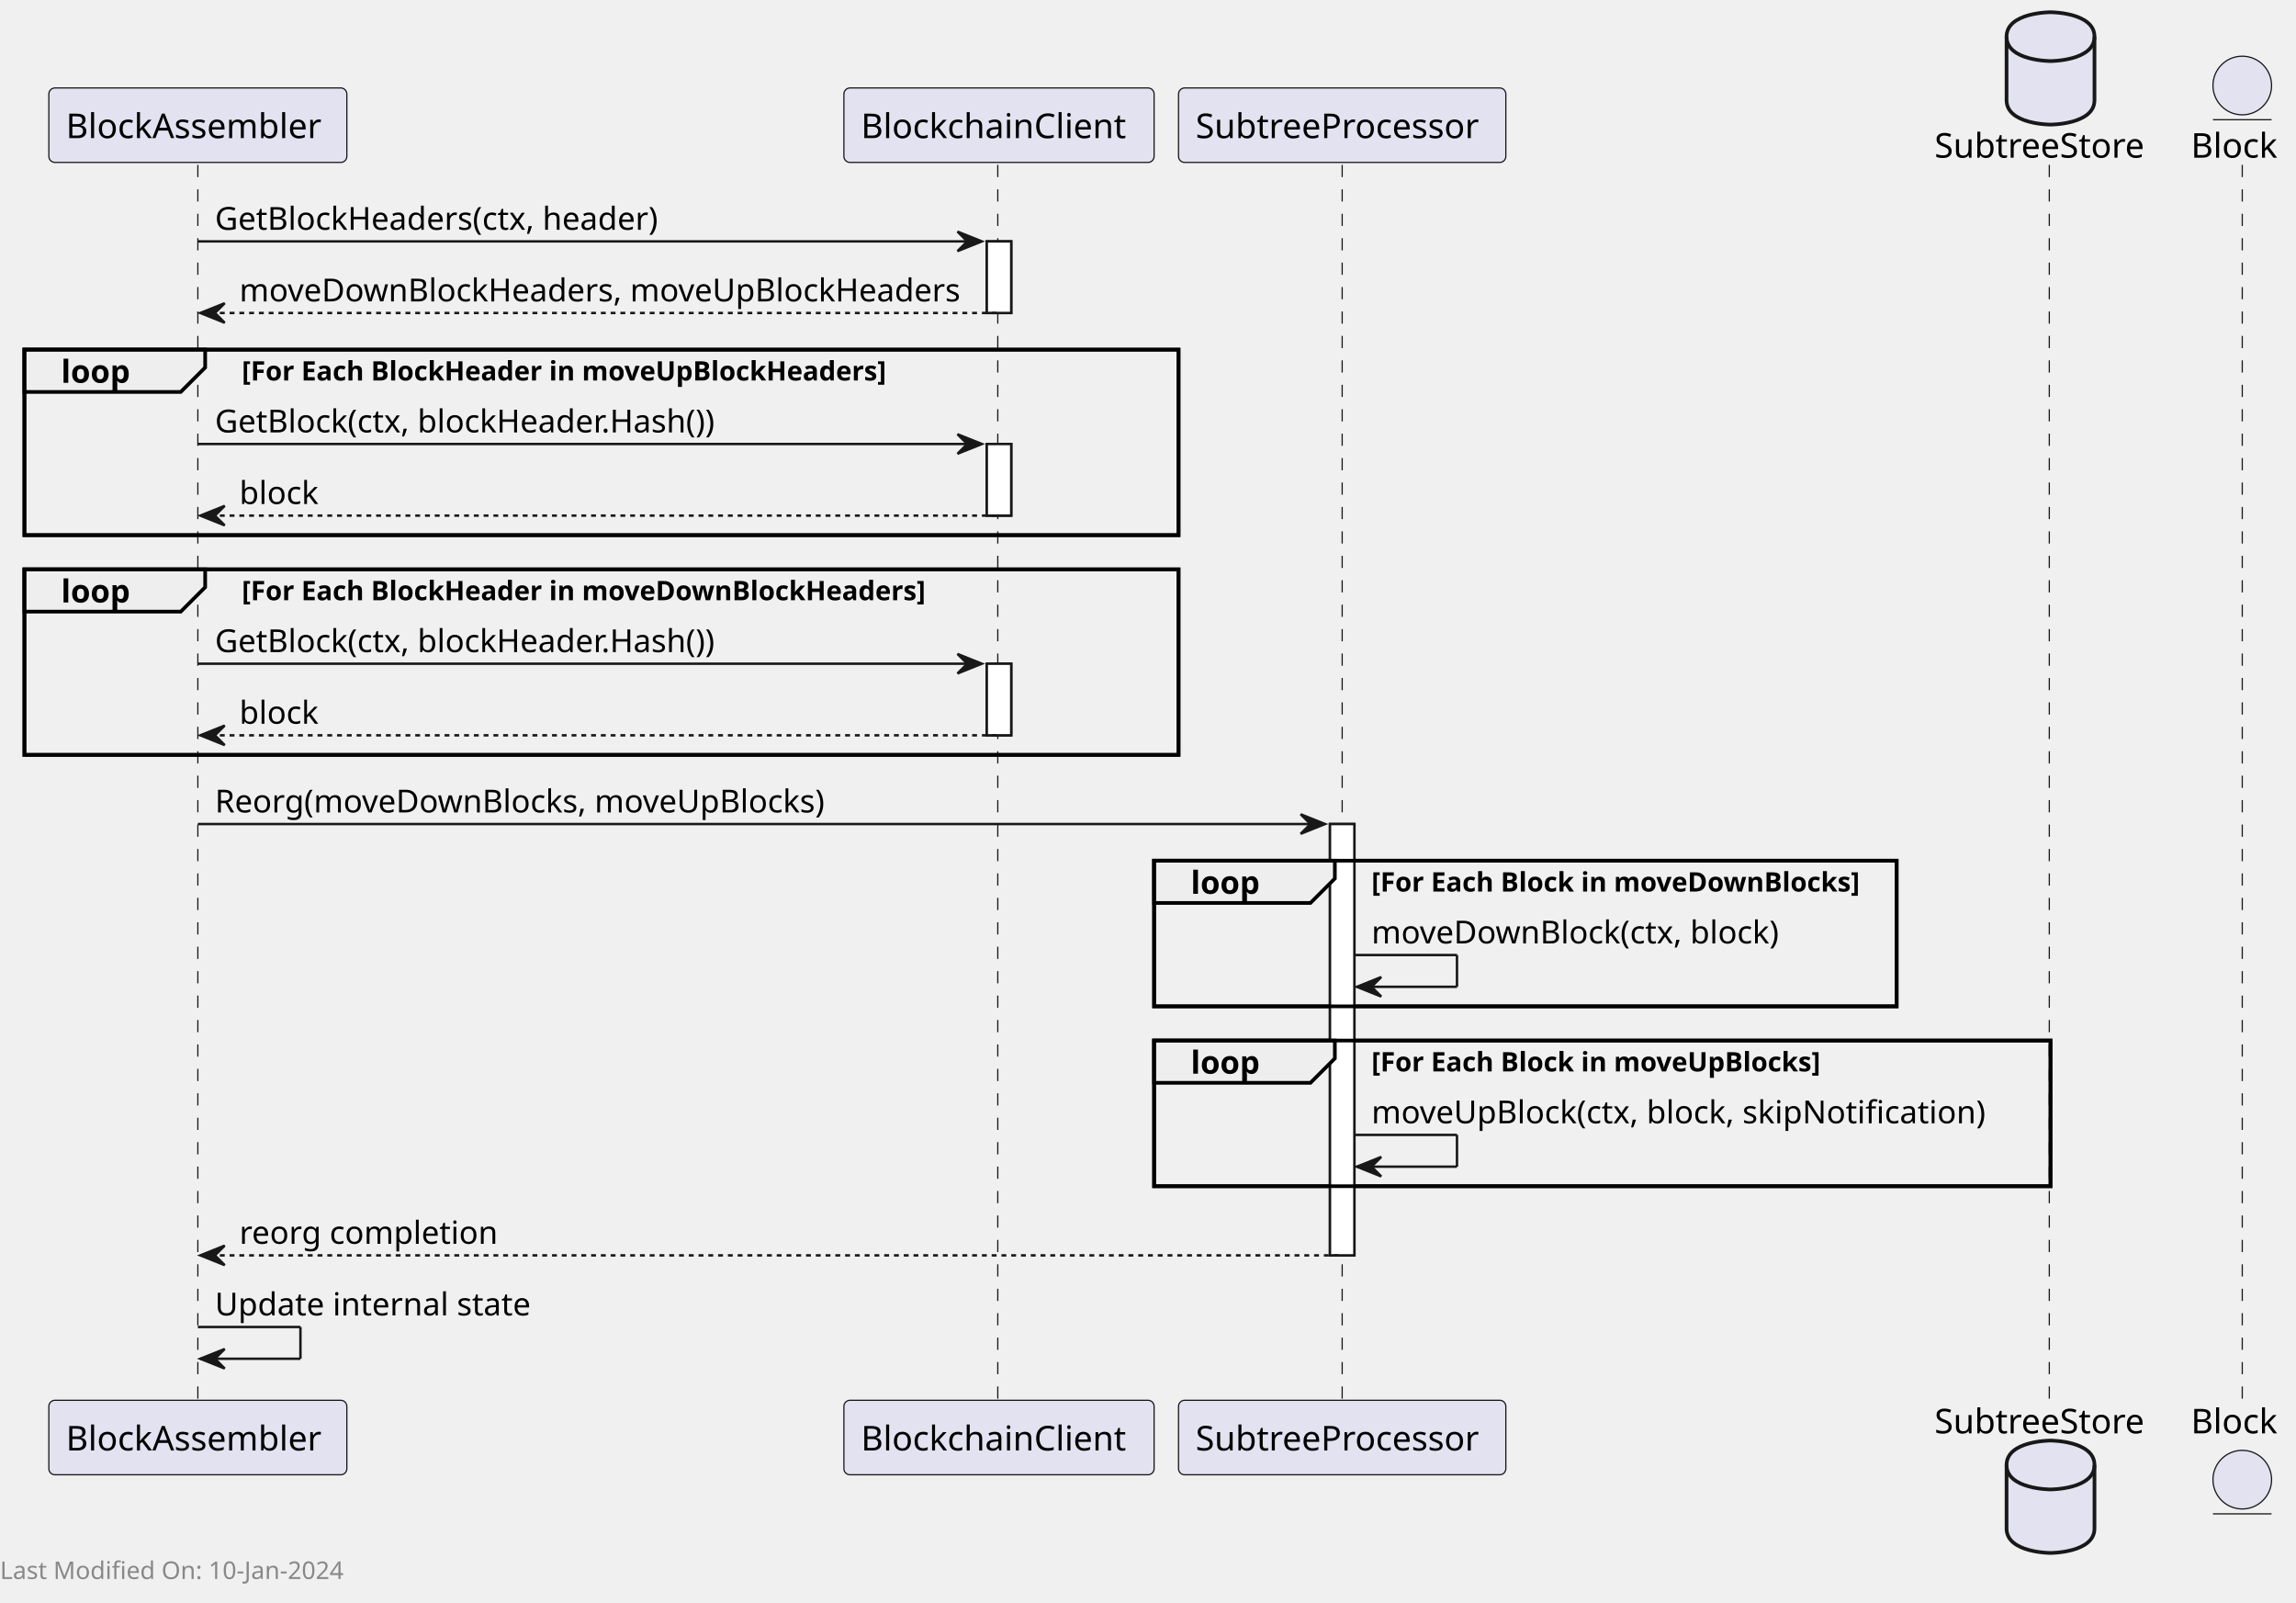
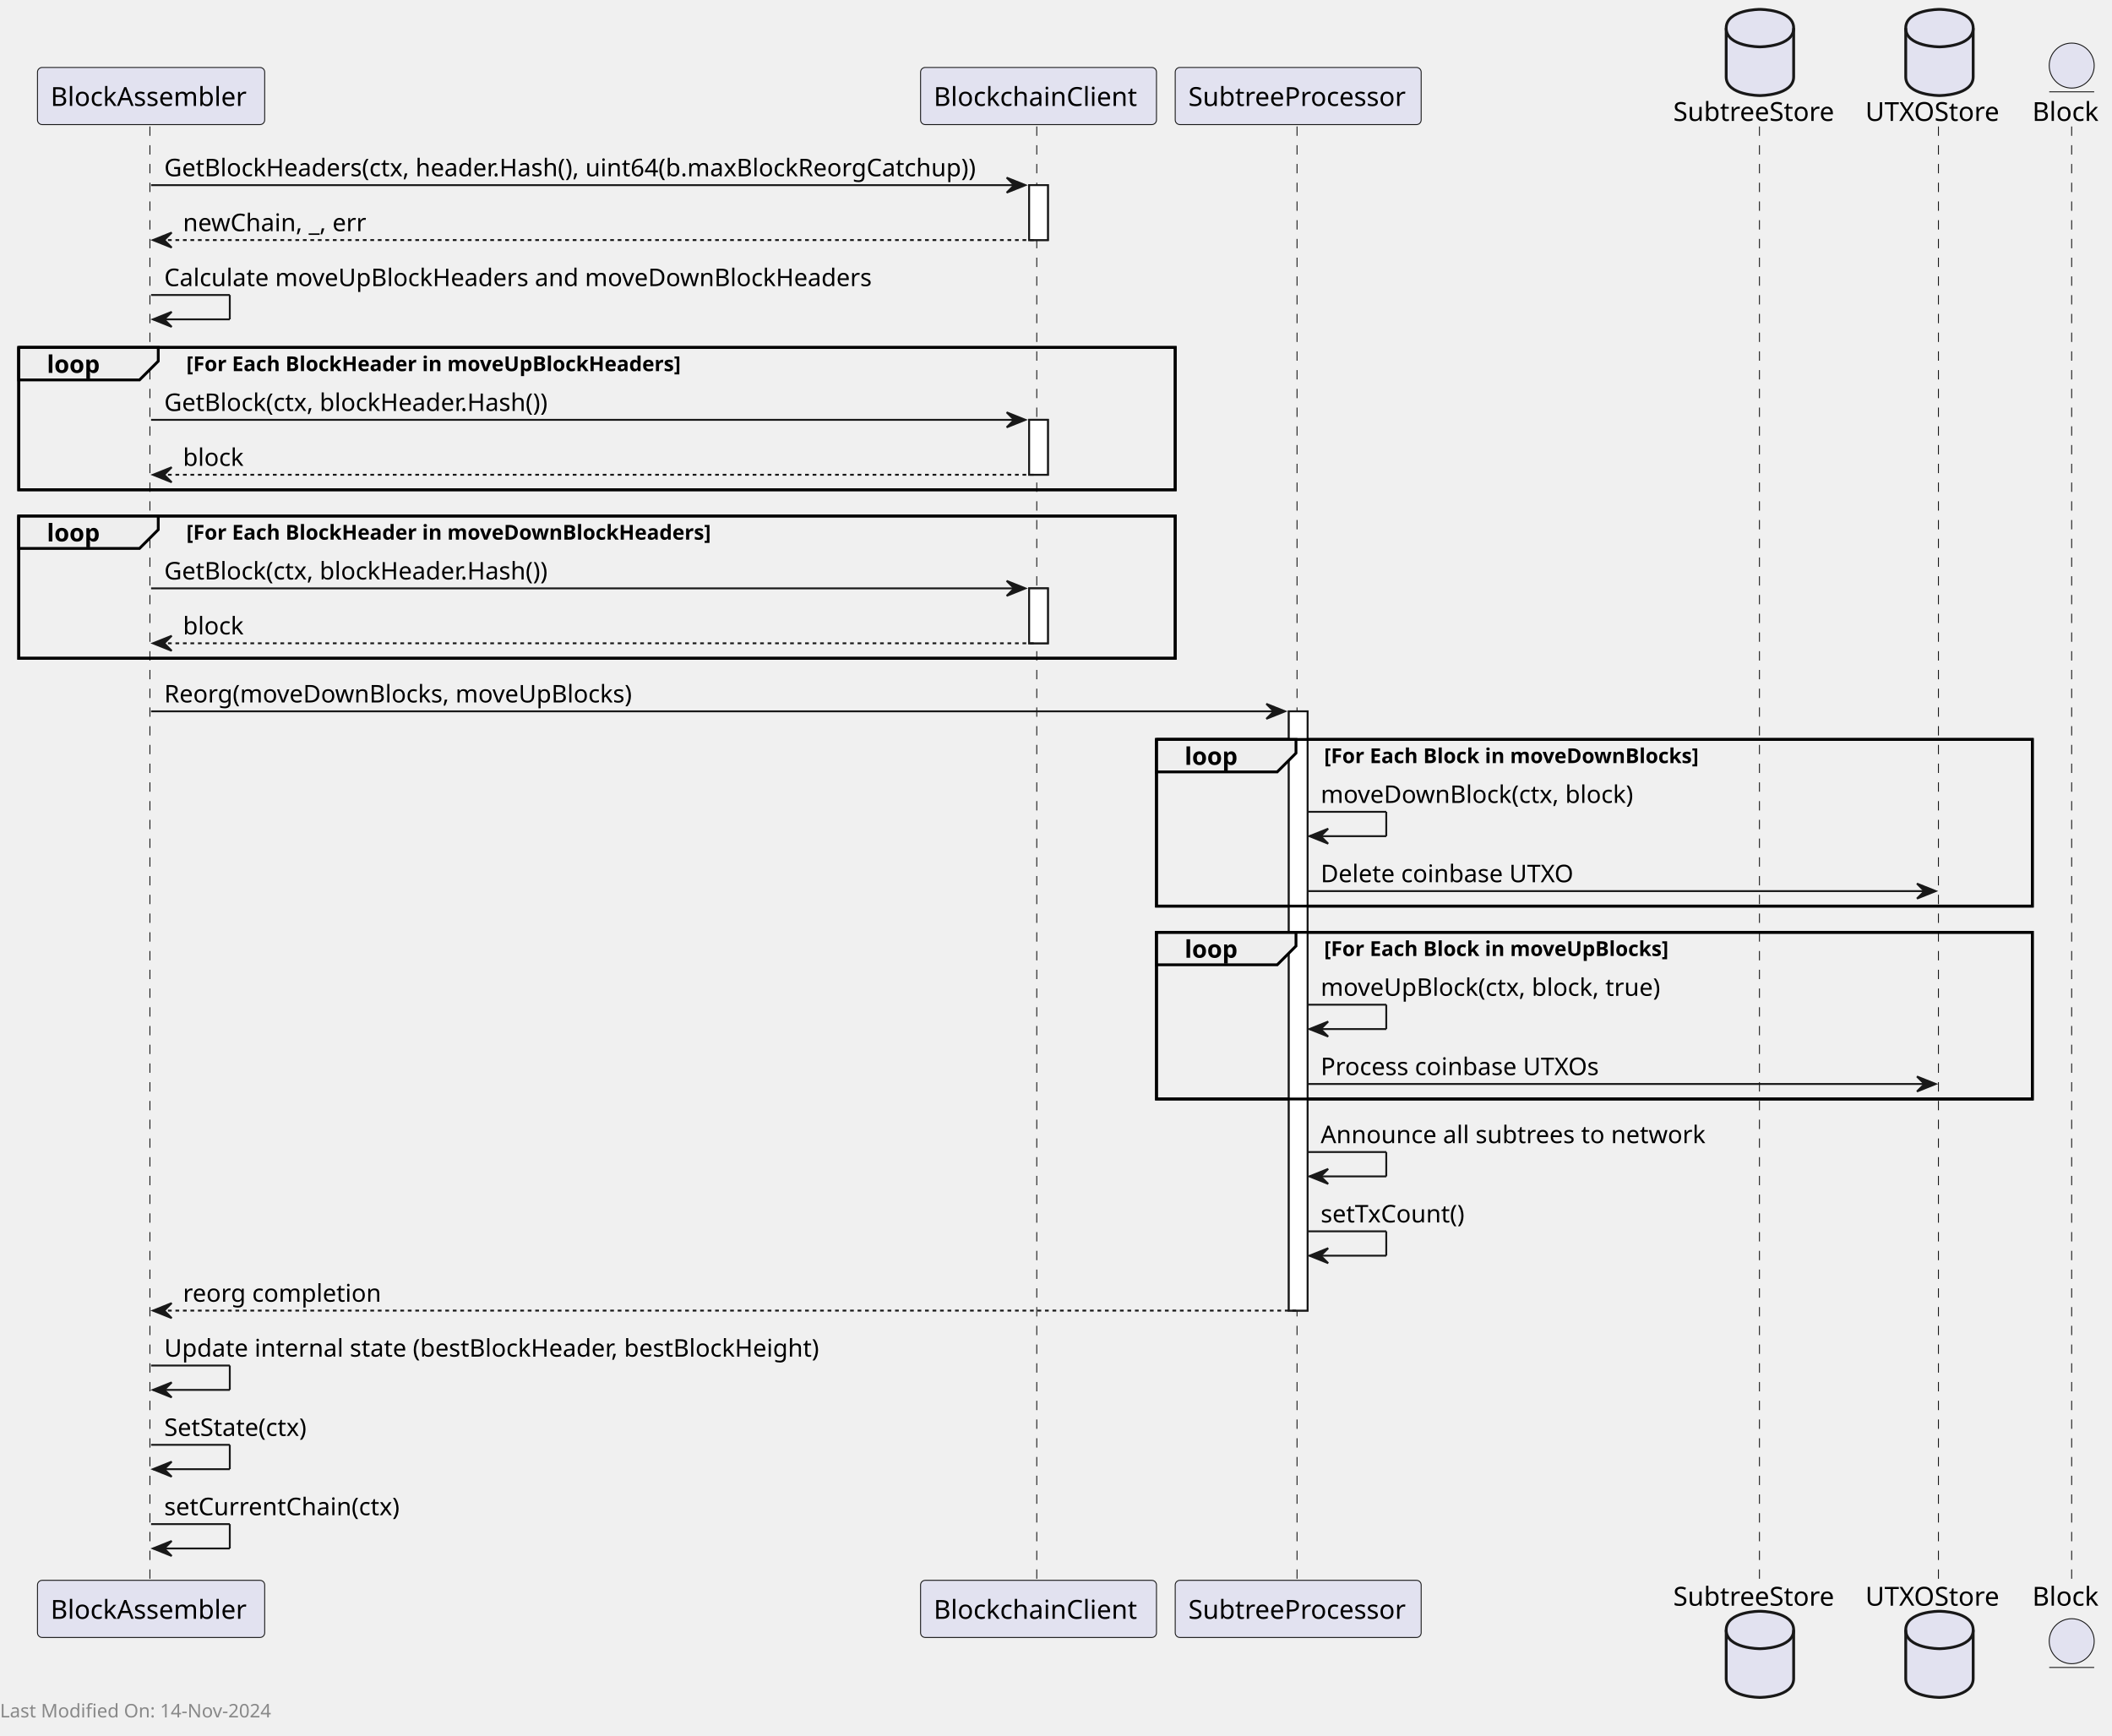
- <svg xmlns="http://www.w3.org/2000/svg" contentStyleType="text/css" height="656" preserveAspectRatio="none" viewBox="0 0 940 656" width="940" zoomAndPan="magnify">
-   <g fill="#fff">
-     <path d="m404 98.799h10v29.311h-10z" stroke="#181818" />
-     <path d="m404 181.731h10v29.311h-10z" stroke="#181818" />
-     <path d="m404 271.662h10v29.311h-10z" stroke="#181818" />
-     <path d="m544.5 337.283h10v176.553h-10z" stroke="#181818" />
+ <svg xmlns="http://www.w3.org/2000/svg" contentStyleType="text/css" height="926px" preserveAspectRatio="none" style="width:1127px;height:926px;background:#FFFFFF;" version="1.1" viewBox="0 0 1127 926" width="1127px" zoomAndPan="magnify">
+   <defs />
+   <g>
+     <rect fill="#FFFFFF" height="29.311" style="stroke:#181818;stroke-width:1.0;" width="10" x="549.175" y="98.799" />
+     <rect fill="#FFFFFF" height="29.311" style="stroke:#181818;stroke-width:1.0;" width="10" x="549.175" y="224.041" />
+     <rect fill="#FFFFFF" height="29.311" style="stroke:#181818;stroke-width:1.0;" width="10" x="549.175" y="313.973" />
+     <rect fill="#FFFFFF" height="319.795" style="stroke:#181818;stroke-width:1.0;" width="10" x="687.738" y="379.594" />
+     <rect fill="none" height="75.932" style="stroke:#000000;stroke-width:1.5;" width="617.117" x="10" y="185.42" />
+     <rect fill="none" height="75.932" style="stroke:#000000;stroke-width:1.5;" width="617.117" x="10" y="275.352" />
+     <rect fill="none" height="88.932" style="stroke:#000000;stroke-width:1.5;" width="467.359" x="617.117" y="394.594" />
+     <rect fill="none" height="88.932" style="stroke:#000000;stroke-width:1.5;" width="467.359" x="617.117" y="497.525" />
+     <line style="stroke:#181818;stroke-width:0.5;stroke-dasharray:5.0,5.0;" x1="80" x2="80" y1="67.488" y2="844.32" />
+     <line style="stroke:#181818;stroke-width:0.5;stroke-dasharray:5.0,5.0;" x1="553.233" x2="553.233" y1="67.488" y2="844.32" />
+     <line style="stroke:#181818;stroke-width:0.5;stroke-dasharray:5.0,5.0;" x1="692.117" x2="692.117" y1="67.488" y2="844.32" />
+     <line style="stroke:#181818;stroke-width:0.5;stroke-dasharray:5.0,5.0;" x1="938.87" x2="938.87" y1="67.488" y2="844.32" />
+     <line style="stroke:#181818;stroke-width:0.5;stroke-dasharray:5.0,5.0;" x1="1034.379" x2="1034.379" y1="67.488" y2="844.32" />
+     <line style="stroke:#181818;stroke-width:0.5;stroke-dasharray:5.0,5.0;" x1="1105.476" x2="1105.476" y1="67.488" y2="844.32" />
+     <rect fill="#E2E2F0" height="30.488" rx="2.5" ry="2.5" style="stroke:#181818;stroke-width:0.5;" width="121.242" x="20" y="36" />
+     <text fill="#000000" font-family="sans-serif" font-size="14" lengthAdjust="spacing" textLength="107.242" x="27" y="56.535">BlockAssembler</text>
+     <rect fill="#E2E2F0" height="30.488" rx="2.5" ry="2.5" style="stroke:#181818;stroke-width:0.5;" width="121.242" x="20" y="843.32" />
+     <text fill="#000000" font-family="sans-serif" font-size="14" lengthAdjust="spacing" textLength="107.242" x="27" y="863.856">BlockAssembler</text>
+     <rect fill="#E2E2F0" height="30.488" rx="2.5" ry="2.5" style="stroke:#181818;stroke-width:0.5;" width="125.884" x="491.233" y="36" />
+     <text fill="#000000" font-family="sans-serif" font-size="14" lengthAdjust="spacing" textLength="111.884" x="498.233" y="56.535">BlockchainClient</text>
+     <rect fill="#E2E2F0" height="30.488" rx="2.5" ry="2.5" style="stroke:#181818;stroke-width:0.5;" width="125.884" x="491.233" y="843.32" />
+     <text fill="#000000" font-family="sans-serif" font-size="14" lengthAdjust="spacing" textLength="111.884" x="498.233" y="863.856">BlockchainClient</text>
+     <rect fill="#E2E2F0" height="30.488" rx="2.5" ry="2.5" style="stroke:#181818;stroke-width:0.5;" width="131.243" x="627.117" y="36" />
+     <text fill="#000000" font-family="sans-serif" font-size="14" lengthAdjust="spacing" textLength="117.243" x="634.117" y="56.535">SubtreeProcessor</text>
+     <rect fill="#E2E2F0" height="30.488" rx="2.5" ry="2.5" style="stroke:#181818;stroke-width:0.5;" width="131.243" x="627.117" y="843.32" />
+     <text fill="#000000" font-family="sans-serif" font-size="14" lengthAdjust="spacing" textLength="117.243" x="634.117" y="863.856">SubtreeProcessor</text>
+     <text fill="#000000" font-family="sans-serif" font-size="14" lengthAdjust="spacing" textLength="86.509" x="892.87" y="64.535">SubtreeStore</text>
+     <path d="M921.125,15 C921.125,5 939.125,5 939.125,5 C939.125,5 957.125,5 957.125,15 L957.125,41 C957.125,51 939.125,51 939.125,51 C939.125,51 921.125,51 921.125,41 L921.125,15 " fill="#E2E2F0" style="stroke:#181818;stroke-width:1.5;" />
+     <path d="M921.125,15 C921.125,25 939.125,25 939.125,25 C939.125,25 957.125,25 957.125,15 " fill="none" style="stroke:#181818;stroke-width:1.5;" />
+     <text fill="#000000" font-family="sans-serif" font-size="14" lengthAdjust="spacing" textLength="86.509" x="892.87" y="856.856">SubtreeStore</text>
+     <path d="M921.125,869.809 C921.125,859.809 939.125,859.809 939.125,859.809 C939.125,859.809 957.125,859.809 957.125,869.809 L957.125,895.809 C957.125,905.809 939.125,905.809 939.125,905.809 C939.125,905.809 921.125,905.809 921.125,895.809 L921.125,869.809 " fill="#E2E2F0" style="stroke:#181818;stroke-width:1.5;" />
+     <path d="M921.125,869.809 C921.125,879.809 939.125,879.809 939.125,879.809 C939.125,879.809 957.125,879.809 957.125,869.809 " fill="none" style="stroke:#181818;stroke-width:1.5;" />
+     <text fill="#000000" font-family="sans-serif" font-size="14" lengthAdjust="spacing" textLength="73.097" x="995.379" y="64.535">UTXOStore</text>
+     <path d="M1016.927,15 C1016.927,5 1034.927,5 1034.927,5 C1034.927,5 1052.927,5 1052.927,15 L1052.927,41 C1052.927,51 1034.927,51 1034.927,51 C1034.927,51 1016.927,51 1016.927,41 L1016.927,15 " fill="#E2E2F0" style="stroke:#181818;stroke-width:1.5;" />
+     <path d="M1016.927,15 C1016.927,25 1034.927,25 1034.927,25 C1034.927,25 1052.927,25 1052.927,15 " fill="none" style="stroke:#181818;stroke-width:1.5;" />
+     <text fill="#000000" font-family="sans-serif" font-size="14" lengthAdjust="spacing" textLength="73.097" x="995.379" y="856.856">UTXOStore</text>
+     <path d="M1016.927,869.809 C1016.927,859.809 1034.927,859.809 1034.927,859.809 C1034.927,859.809 1052.927,859.809 1052.927,869.809 L1052.927,895.809 C1052.927,905.809 1034.927,905.809 1034.927,905.809 C1034.927,905.809 1016.927,905.809 1016.927,895.809 L1016.927,869.809 " fill="#E2E2F0" style="stroke:#181818;stroke-width:1.5;" />
+     <path d="M1016.927,869.809 C1016.927,879.809 1034.927,879.809 1034.927,879.809 C1034.927,879.809 1052.927,879.809 1052.927,869.809 " fill="none" style="stroke:#181818;stroke-width:1.5;" />
+     <text fill="#000000" font-family="sans-serif" font-size="14" lengthAdjust="spacing" textLength="36.053" x="1084.476" y="64.535">Block</text>
+     <ellipse cx="1105.502" cy="35" fill="#E2E2F0" rx="12" ry="12" style="stroke:#181818;stroke-width:0.5;" />
+     <line style="stroke:#181818;stroke-width:0.5;" x1="1093.502" x2="1117.502" y1="49" y2="49" />
+     <text fill="#000000" font-family="sans-serif" font-size="14" lengthAdjust="spacing" textLength="36.053" x="1084.476" y="856.856">Block</text>
+     <ellipse cx="1105.502" cy="875.809" fill="#E2E2F0" rx="12" ry="12" style="stroke:#181818;stroke-width:0.5;" />
+     <line style="stroke:#181818;stroke-width:0.5;" x1="1093.502" x2="1117.502" y1="889.809" y2="889.809" />
+     <rect fill="#FFFFFF" height="29.311" style="stroke:#181818;stroke-width:1.0;" width="10" x="549.175" y="98.799" />
+     <rect fill="#FFFFFF" height="29.311" style="stroke:#181818;stroke-width:1.0;" width="10" x="549.175" y="224.041" />
+     <rect fill="#FFFFFF" height="29.311" style="stroke:#181818;stroke-width:1.0;" width="10" x="549.175" y="313.973" />
+     <rect fill="#FFFFFF" height="319.795" style="stroke:#181818;stroke-width:1.0;" width="10" x="687.738" y="379.594" />
+     <polygon fill="#181818" points="537.175,94.799,547.175,98.799,537.175,102.799,541.175,98.799" style="stroke:#181818;stroke-width:1.0;" />
+     <line style="stroke:#181818;stroke-width:1.0;" x1="80.621" x2="543.175" y1="98.799" y2="98.799" />
+     <text fill="#000000" font-family="sans-serif" font-size="13" lengthAdjust="spacing" textLength="449.554" x="87.621" y="94.057">GetBlockHeaders(ctx, header.Hash(), uint64(b.maxBlockReorgCatchup))</text>
+     <polygon fill="#181818" points="91.621,124.109,81.621,128.109,91.621,132.109,87.621,128.109" style="stroke:#181818;stroke-width:1.0;" />
+     <line style="stroke:#181818;stroke-width:1.0;stroke-dasharray:2.0,2.0;" x1="85.621" x2="553.175" y1="128.109" y2="128.109" />
+     <text fill="#000000" font-family="sans-serif" font-size="13" lengthAdjust="spacing" textLength="102.229" x="97.621" y="123.367">newChain, _, err</text>
+     <line style="stroke:#181818;stroke-width:1.0;" x1="80.621" x2="122.621" y1="157.42" y2="157.42" />
+     <line style="stroke:#181818;stroke-width:1.0;" x1="122.621" x2="122.621" y1="157.42" y2="170.42" />
+     <line style="stroke:#181818;stroke-width:1.0;" x1="81.621" x2="122.621" y1="170.42" y2="170.42" />
+     <polygon fill="#181818" points="91.621,166.42,81.621,170.42,91.621,174.42,87.621,170.42" style="stroke:#181818;stroke-width:1.0;" />
+     <text fill="#000000" font-family="sans-serif" font-size="13" lengthAdjust="spacing" textLength="384.3" x="87.621" y="152.678">Calculate moveUpBlockHeaders and moveDownBlockHeaders</text>
+     <path d="M10,185.42 L84.447,185.42 L84.447,192.731 L74.447,202.731 L10,202.731 L10,185.42 " fill="#EEEEEE" style="stroke:#000000;stroke-width:1.5;" />
+     <rect fill="none" height="75.932" style="stroke:#000000;stroke-width:1.5;" width="617.117" x="10" y="185.42" />
+     <text fill="#000000" font-family="sans-serif" font-size="13" font-weight="bold" lengthAdjust="spacing" textLength="29.447" x="25" y="198.988">loop</text>
+     <text fill="#000000" font-family="sans-serif" font-size="11" font-weight="bold" lengthAdjust="spacing" textLength="271.375" x="99.447" y="198.055">[For Each BlockHeader in moveUpBlockHeaders]</text>
+     <polygon fill="#181818" points="537.175,220.041,547.175,224.041,537.175,228.041,541.175,224.041" style="stroke:#181818;stroke-width:1.0;" />
+     <line style="stroke:#181818;stroke-width:1.0;" x1="80.621" x2="543.175" y1="224.041" y2="224.041" />
+     <text fill="#000000" font-family="sans-serif" font-size="13" lengthAdjust="spacing" textLength="214.049" x="87.621" y="219.299">GetBlock(ctx, blockHeader.Hash())</text>
+     <polygon fill="#181818" points="91.621,249.352,81.621,253.352,91.621,257.352,87.621,253.352" style="stroke:#181818;stroke-width:1.0;" />
+     <line style="stroke:#181818;stroke-width:1.0;stroke-dasharray:2.0,2.0;" x1="85.621" x2="553.175" y1="253.352" y2="253.352" />
+     <text fill="#000000" font-family="sans-serif" font-size="13" lengthAdjust="spacing" textLength="34.182" x="97.621" y="248.609">block</text>
+     <path d="M10,275.352 L84.447,275.352 L84.447,282.662 L74.447,292.662 L10,292.662 L10,275.352 " fill="#EEEEEE" style="stroke:#000000;stroke-width:1.5;" />
+     <rect fill="none" height="75.932" style="stroke:#000000;stroke-width:1.5;" width="617.117" x="10" y="275.352" />
+     <text fill="#000000" font-family="sans-serif" font-size="13" font-weight="bold" lengthAdjust="spacing" textLength="29.447" x="25" y="288.92">loop</text>
+     <text fill="#000000" font-family="sans-serif" font-size="11" font-weight="bold" lengthAdjust="spacing" textLength="288.449" x="99.447" y="287.986">[For Each BlockHeader in moveDownBlockHeaders]</text>
+     <polygon fill="#181818" points="537.175,309.973,547.175,313.973,537.175,317.973,541.175,313.973" style="stroke:#181818;stroke-width:1.0;" />
+     <line style="stroke:#181818;stroke-width:1.0;" x1="80.621" x2="543.175" y1="313.973" y2="313.973" />
+     <text fill="#000000" font-family="sans-serif" font-size="13" lengthAdjust="spacing" textLength="214.049" x="87.621" y="309.231">GetBlock(ctx, blockHeader.Hash())</text>
+     <polygon fill="#181818" points="91.621,339.283,81.621,343.283,91.621,347.283,87.621,343.283" style="stroke:#181818;stroke-width:1.0;" />
+     <line style="stroke:#181818;stroke-width:1.0;stroke-dasharray:2.0,2.0;" x1="85.621" x2="553.175" y1="343.283" y2="343.283" />
+     <text fill="#000000" font-family="sans-serif" font-size="13" lengthAdjust="spacing" textLength="34.182" x="97.621" y="338.541">block</text>
+     <polygon fill="#181818" points="675.738,375.594,685.738,379.594,675.738,383.594,679.738,379.594" style="stroke:#181818;stroke-width:1.0;" />
+     <line style="stroke:#181818;stroke-width:1.0;" x1="80.621" x2="681.738" y1="379.594" y2="379.594" />
+     <text fill="#000000" font-family="sans-serif" font-size="13" lengthAdjust="spacing" textLength="254.947" x="87.621" y="374.852">Reorg(moveDownBlocks, moveUpBlocks)</text>
+     <path d="M617.117,394.594 L691.563,394.594 L691.563,401.904 L681.563,411.904 L617.117,411.904 L617.117,394.594 " fill="#EEEEEE" style="stroke:#000000;stroke-width:1.5;" />
+     <rect fill="none" height="88.932" style="stroke:#000000;stroke-width:1.5;" width="467.359" x="617.117" y="394.594" />
+     <text fill="#000000" font-family="sans-serif" font-size="13" font-weight="bold" lengthAdjust="spacing" textLength="29.447" x="632.117" y="408.162">loop</text>
+     <text fill="#000000" font-family="sans-serif" font-size="11" font-weight="bold" lengthAdjust="spacing" textLength="207.99" x="706.563" y="407.228">[For Each Block in moveDownBlocks]</text>
+     <line style="stroke:#181818;stroke-width:1.0;" x1="697.738" x2="739.738" y1="433.215" y2="433.215" />
+     <line style="stroke:#181818;stroke-width:1.0;" x1="739.738" x2="739.738" y1="433.215" y2="446.215" />
+     <line style="stroke:#181818;stroke-width:1.0;" x1="698.738" x2="739.738" y1="446.215" y2="446.215" />
+     <polygon fill="#181818" points="708.738,442.215,698.738,446.215,708.738,450.215,704.738,446.215" style="stroke:#181818;stroke-width:1.0;" />
+     <text fill="#000000" font-family="sans-serif" font-size="13" lengthAdjust="spacing" textLength="173.735" x="704.738" y="428.473">moveDownBlock(ctx, block)</text>
+     <polygon fill="#181818" points="1022.927,471.525,1032.927,475.525,1022.927,479.525,1026.927,475.525" style="stroke:#181818;stroke-width:1.0;" />
+     <line style="stroke:#181818;stroke-width:1.0;" x1="697.738" x2="1028.927" y1="475.525" y2="475.525" />
+     <text fill="#000000" font-family="sans-serif" font-size="13" lengthAdjust="spacing" textLength="139.477" x="704.738" y="470.783">Delete coinbase UTXO</text>
+     <path d="M617.117,497.525 L691.563,497.525 L691.563,504.836 L681.563,514.836 L617.117,514.836 L617.117,497.525 " fill="#EEEEEE" style="stroke:#000000;stroke-width:1.5;" />
+     <rect fill="none" height="88.932" style="stroke:#000000;stroke-width:1.5;" width="467.359" x="617.117" y="497.525" />
+     <text fill="#000000" font-family="sans-serif" font-size="13" font-weight="bold" lengthAdjust="spacing" textLength="29.447" x="632.117" y="511.094">loop</text>
+     <text fill="#000000" font-family="sans-serif" font-size="11" font-weight="bold" lengthAdjust="spacing" textLength="190.916" x="706.563" y="510.16">[For Each Block in moveUpBlocks]</text>
+     <line style="stroke:#181818;stroke-width:1.0;" x1="697.738" x2="739.738" y1="536.146" y2="536.146" />
+     <line style="stroke:#181818;stroke-width:1.0;" x1="739.738" x2="739.738" y1="536.146" y2="549.146" />
+     <line style="stroke:#181818;stroke-width:1.0;" x1="698.738" x2="739.738" y1="549.146" y2="549.146" />
+     <polygon fill="#181818" points="708.738,545.146,698.738,549.146,708.738,553.146,704.738,549.146" style="stroke:#181818;stroke-width:1.0;" />
+     <text fill="#000000" font-family="sans-serif" font-size="13" lengthAdjust="spacing" textLength="188.836" x="704.738" y="531.404">moveUpBlock(ctx, block, true)</text>
+     <polygon fill="#181818" points="1022.927,574.457,1032.927,578.457,1022.927,582.457,1026.927,578.457" style="stroke:#181818;stroke-width:1.0;" />
+     <line style="stroke:#181818;stroke-width:1.0;" x1="697.738" x2="1028.927" y1="578.457" y2="578.457" />
+     <text fill="#000000" font-family="sans-serif" font-size="13" lengthAdjust="spacing" textLength="153.664" x="704.738" y="573.715">Process coinbase UTXOs</text>
+     <line style="stroke:#181818;stroke-width:1.0;" x1="697.738" x2="739.738" y1="614.768" y2="614.768" />
+     <line style="stroke:#181818;stroke-width:1.0;" x1="739.738" x2="739.738" y1="614.768" y2="627.768" />
+     <line style="stroke:#181818;stroke-width:1.0;" x1="698.738" x2="739.738" y1="627.768" y2="627.768" />
+     <polygon fill="#181818" points="708.738,623.768,698.738,627.768,708.738,631.768,704.738,627.768" style="stroke:#181818;stroke-width:1.0;" />
+     <text fill="#000000" font-family="sans-serif" font-size="13" lengthAdjust="spacing" textLength="212.386" x="704.738" y="610.025">Announce all subtrees to network</text>
+     <line style="stroke:#181818;stroke-width:1.0;" x1="697.738" x2="739.738" y1="657.078" y2="657.078" />
+     <line style="stroke:#181818;stroke-width:1.0;" x1="739.738" x2="739.738" y1="657.078" y2="670.078" />
+     <line style="stroke:#181818;stroke-width:1.0;" x1="698.738" x2="739.738" y1="670.078" y2="670.078" />
+     <polygon fill="#181818" points="708.738,666.078,698.738,670.078,708.738,674.078,704.738,670.078" style="stroke:#181818;stroke-width:1.0;" />
+     <text fill="#000000" font-family="sans-serif" font-size="13" lengthAdjust="spacing" textLength="81.358" x="704.738" y="652.336">setTxCount()</text>
+     <polygon fill="#181818" points="91.621,695.389,81.621,699.389,91.621,703.389,87.621,699.389" style="stroke:#181818;stroke-width:1.0;" />
+     <line style="stroke:#181818;stroke-width:1.0;stroke-dasharray:2.0,2.0;" x1="85.621" x2="691.738" y1="699.389" y2="699.389" />
+     <text fill="#000000" font-family="sans-serif" font-size="13" lengthAdjust="spacing" textLength="108.723" x="97.621" y="694.646">reorg completion</text>
+     <line style="stroke:#181818;stroke-width:1.0;" x1="80.621" x2="122.621" y1="728.699" y2="728.699" />
+     <line style="stroke:#181818;stroke-width:1.0;" x1="122.621" x2="122.621" y1="728.699" y2="741.699" />
+     <line style="stroke:#181818;stroke-width:1.0;" x1="81.621" x2="122.621" y1="741.699" y2="741.699" />
+     <polygon fill="#181818" points="91.621,737.699,81.621,741.699,91.621,745.699,87.621,741.699" style="stroke:#181818;stroke-width:1.0;" />
+     <text fill="#000000" font-family="sans-serif" font-size="13" lengthAdjust="spacing" textLength="359.798" x="87.621" y="723.957">Update internal state (bestBlockHeader, bestBlockHeight)</text>
+     <line style="stroke:#181818;stroke-width:1.0;" x1="80.621" x2="122.621" y1="771.01" y2="771.01" />
+     <line style="stroke:#181818;stroke-width:1.0;" x1="122.621" x2="122.621" y1="771.01" y2="784.01" />
+     <line style="stroke:#181818;stroke-width:1.0;" x1="81.621" x2="122.621" y1="784.01" y2="784.01" />
+     <polygon fill="#181818" points="91.621,780.01,81.621,784.01,91.621,788.01,87.621,784.01" style="stroke:#181818;stroke-width:1.0;" />
+     <text fill="#000000" font-family="sans-serif" font-size="13" lengthAdjust="spacing" textLength="78.203" x="87.621" y="766.268">SetState(ctx)</text>
+     <line style="stroke:#181818;stroke-width:1.0;" x1="80.621" x2="122.621" y1="813.32" y2="813.32" />
+     <line style="stroke:#181818;stroke-width:1.0;" x1="122.621" x2="122.621" y1="813.32" y2="826.32" />
+     <line style="stroke:#181818;stroke-width:1.0;" x1="81.621" x2="122.621" y1="826.32" y2="826.32" />
+     <polygon fill="#181818" points="91.621,822.32,81.621,826.32,91.621,830.32,87.621,826.32" style="stroke:#181818;stroke-width:1.0;" />
+     <text fill="#000000" font-family="sans-serif" font-size="13" lengthAdjust="spacing" textLength="130.622" x="87.621" y="808.578">setCurrentChain(ctx)</text>
+     <text fill="#888888" font-family="sans-serif" font-size="10" lengthAdjust="spacing" textLength="154.839" x="0" y="916.477">Last Modified On: 14-Nov-2024</text>
  </g>
-   <path d="m10 143.109h472.5v75.932h-472.5z" fill="none" stroke="#000" stroke-width="1.5" />
-   <path d="m10 233.041h472.5v75.932h-472.5z" fill="none" stroke="#000" stroke-width="1.5" />
-   <path d="m472.5 352.283h304v59.621h-304z" fill="none" stroke="#000" stroke-width="1.5" />
-   <path d="m472.5 425.904h367v59.621h-367z" fill="none" stroke="#000" stroke-width="1.5" />
-   <g stroke="#181818" stroke-width=".5">
-     <g stroke-dasharray="5 5">
-       <path d="m81 67.488v506.658" />
-       <path d="m408.5 67.488v506.658" />
-       <path d="m549.5 67.488v506.658" />
-       <path d="m839 67.488v506.658" />
-       <path d="m918 67.488v506.658" />
-     </g>
-     <rect fill="#e2e2f0" height="30.488" rx="2.5" width="122" x="20" y="36" />
-   </g>
-   <text font-family="sans-serif" font-size="14" lengthAdjust="spacing" textLength="108" x="27" y="56.535">BlockAssembler</text>
-   <rect fill="#e2e2f0" height="30.488" rx="2.5" stroke="#181818" stroke-width=".5" width="122" x="20" y="573.146" />
-   <text font-family="sans-serif" font-size="14" lengthAdjust="spacing" textLength="108" x="27" y="593.682">BlockAssembler</text>
-   <rect fill="#e2e2f0" height="30.488" rx="2.5" stroke="#181818" stroke-width=".5" width="127" x="345.5" y="36" />
-   <text font-family="sans-serif" font-size="14" lengthAdjust="spacing" textLength="113" x="352.5" y="56.535">BlockchainClient</text>
-   <rect fill="#e2e2f0" height="30.488" rx="2.5" stroke="#181818" stroke-width=".5" width="127" x="345.5" y="573.146" />
-   <text font-family="sans-serif" font-size="14" lengthAdjust="spacing" textLength="113" x="352.5" y="593.682">BlockchainClient</text>
-   <rect fill="#e2e2f0" height="30.488" rx="2.5" stroke="#181818" stroke-width=".5" width="134" x="482.5" y="36" />
-   <text font-family="sans-serif" font-size="14" lengthAdjust="spacing" textLength="120" x="489.5" y="56.535">SubtreeProcessor</text>
-   <rect fill="#e2e2f0" height="30.488" rx="2.5" stroke="#181818" stroke-width=".5" width="134" x="482.5" y="573.146" />
-   <text font-family="sans-serif" font-size="14" lengthAdjust="spacing" textLength="120" x="489.5" y="593.682">SubtreeProcessor</text>
-   <text font-family="sans-serif" font-size="14" lengthAdjust="spacing" textLength="89" x="792" y="64.535">SubtreeStore</text>
-   <path d="m821.5 15c0-10 18-10 18-10s18 0 18 10v26c0 10-18 10-18 10s-18 0-18-10z" fill="#e2e2f0" stroke="#181818" stroke-width="1.5" />
-   <path d="m821.5 15c0 10 18 10 18 10s18 0 18-10" fill="none" stroke="#181818" stroke-width="1.5" />
-   <text font-family="sans-serif" font-size="14" lengthAdjust="spacing" textLength="89" x="792" y="586.682">SubtreeStore</text>
-   <path d="m821.5 599.635c0-10 18-10 18-10s18 0 18 10v26c0 10-18 10-18 10s-18 0-18-10z" fill="#e2e2f0" stroke="#181818" stroke-width="1.5" />
-   <path d="m821.5 599.635c0 10 18 10 18 10s18 0 18-10" fill="none" stroke="#181818" stroke-width="1.5" />
-   <text font-family="sans-serif" font-size="14" lengthAdjust="spacing" textLength="36" x="897" y="64.535">Block</text>
-   <ellipse cx="918" cy="35" fill="#e2e2f0" rx="12" ry="12" stroke="#181818" stroke-width=".5" />
-   <path d="m906 49h24" stroke="#181818" stroke-width=".5" />
-   <text font-family="sans-serif" font-size="14" lengthAdjust="spacing" textLength="36" x="897" y="586.682">Block</text>
-   <g stroke="#181818">
-     <ellipse cx="918" cy="605.635" fill="#e2e2f0" rx="12" ry="12" stroke-width=".5" />
-     <path d="m906 619.635h24" stroke-width=".5" />
-     <g fill="#fff">
-       <path d="m404 98.799h10v29.311h-10z" />
-       <path d="m404 181.731h10v29.311h-10z" />
-       <path d="m404 271.662h10v29.311h-10z" />
-       <path d="m544.5 337.283h10v176.553h-10z" />
-     </g>
-     <path d="m392 94.799 10 4-10 4 4-4z" fill="#181818" />
-     <path d="m81 98.799h317" />
-   </g>
-   <text font-family="sans-serif" font-size="13" lengthAdjust="spacing" textLength="184" x="88" y="94.057">GetBlockHeaders(ctx, header)</text>
-   <path d="m92 124.109-10 4 10 4-4-4z" fill="#181818" stroke="#181818" />
-   <path d="m86 128.109h322" stroke="#181818" stroke-dasharray="2 2" />
-   <text font-family="sans-serif" font-size="13" lengthAdjust="spacing" textLength="299" x="98" y="123.367">moveDownBlockHeaders, moveUpBlockHeaders</text>
-   <path d="m10 143.109h74v7.311l-10 10h-64z" fill="#eee" stroke="#000" stroke-width="1.5" />
-   <path d="m10 143.109h472.5v75.932h-472.5z" fill="none" stroke="#000" stroke-width="1.5" />
-   <text font-family="sans-serif" font-size="13" font-weight="bold" lengthAdjust="spacing" textLength="29" x="25" y="156.678">loop</text>
-   <text font-family="sans-serif" font-size="11" font-weight="bold" lengthAdjust="spacing" textLength="271" x="99" y="155.744">[For Each BlockHeader in moveUpBlockHeaders]</text>
-   <path d="m392 177.731 10 4-10 4 4-4z" fill="#181818" stroke="#181818" />
-   <path d="m81 181.731h317" stroke="#181818" />
-   <text font-family="sans-serif" font-size="13" lengthAdjust="spacing" textLength="214" x="88" y="176.988">GetBlock(ctx, blockHeader.Hash())</text>
-   <path d="m92 207.041-10 4 10 4-4-4z" fill="#181818" stroke="#181818" />
-   <path d="m86 211.041h322" stroke="#181818" stroke-dasharray="2 2" />
-   <text font-family="sans-serif" font-size="13" lengthAdjust="spacing" textLength="35" x="98" y="206.299">block</text>
-   <path d="m10 233.041h74v7.311l-10 10h-64z" fill="#eee" stroke="#000" stroke-width="1.5" />
-   <path d="m10 233.041h472.5v75.932h-472.5z" fill="none" stroke="#000" stroke-width="1.5" />
-   <text font-family="sans-serif" font-size="13" font-weight="bold" lengthAdjust="spacing" textLength="29" x="25" y="246.609">loop</text>
-   <text font-family="sans-serif" font-size="11" font-weight="bold" lengthAdjust="spacing" textLength="288" x="99" y="245.676">[For Each BlockHeader in moveDownBlockHeaders]</text>
-   <path d="m392 267.662 10 4-10 4 4-4z" fill="#181818" stroke="#181818" />
-   <path d="m81 271.662h317" stroke="#181818" />
-   <text font-family="sans-serif" font-size="13" lengthAdjust="spacing" textLength="214" x="88" y="266.92">GetBlock(ctx, blockHeader.Hash())</text>
-   <path d="m92 296.973-10 4 10 4-4-4z" fill="#181818" stroke="#181818" />
-   <path d="m86 300.973h322" stroke="#181818" stroke-dasharray="2 2" />
-   <text font-family="sans-serif" font-size="13" lengthAdjust="spacing" textLength="35" x="98" y="296.231">block</text>
-   <path d="m532.5 333.283 10 4-10 4 4-4z" fill="#181818" stroke="#181818" />
-   <path d="m81 337.283h457.5" stroke="#181818" />
-   <text font-family="sans-serif" font-size="13" lengthAdjust="spacing" textLength="255" x="88" y="332.541">Reorg(moveDownBlocks, moveUpBlocks)</text>
-   <path d="m472.5 352.283h74v7.311l-10 10h-64z" fill="#eee" stroke="#000" stroke-width="1.5" />
-   <path d="m472.5 352.283h304v59.621h-304z" fill="none" stroke="#000" stroke-width="1.5" />
-   <text font-family="sans-serif" font-size="13" font-weight="bold" lengthAdjust="spacing" textLength="29" x="487.5" y="365.852">loop</text>
-   <text font-family="sans-serif" font-size="11" font-weight="bold" lengthAdjust="spacing" textLength="210" x="561.5" y="364.918">[For Each Block in moveDownBlocks]</text>
-   <path d="m554.5 390.904h42" stroke="#181818" />
-   <path d="m596.5 390.904v13" stroke="#181818" />
-   <path d="m555.5 403.904h41" stroke="#181818" />
-   <path d="m565.5 399.904-10 4 10 4-4-4z" fill="#181818" stroke="#181818" />
-   <text font-family="sans-serif" font-size="13" lengthAdjust="spacing" textLength="175" x="561.5" y="386.162">moveDownBlock(ctx, block)</text>
-   <path d="m472.5 425.904h74v7.311l-10 10h-64z" fill="#eee" stroke="#000" stroke-width="1.5" />
-   <path d="m472.5 425.904h367v59.621h-367z" fill="none" stroke="#000" stroke-width="1.5" />
-   <text font-family="sans-serif" font-size="13" font-weight="bold" lengthAdjust="spacing" textLength="29" x="487.5" y="439.473">loop</text>
-   <text font-family="sans-serif" font-size="11" font-weight="bold" lengthAdjust="spacing" textLength="193" x="561.5" y="438.539">[For Each Block in moveUpBlocks]</text>
-   <path d="m554.5 464.525h42" stroke="#181818" />
-   <path d="m596.5 464.525v13" stroke="#181818" />
-   <path d="m555.5 477.525h41" stroke="#181818" />
-   <path d="m565.5 473.525-10 4 10 4-4-4z" fill="#181818" stroke="#181818" />
-   <text font-family="sans-serif" font-size="13" lengthAdjust="spacing" textLength="266" x="561.5" y="459.783">moveUpBlock(ctx, block, skipNotification)</text>
-   <path d="m92 509.836-10 4 10 4-4-4z" fill="#181818" stroke="#181818" />
-   <path d="m86 513.836h462.5" stroke="#181818" stroke-dasharray="2 2" />
-   <text font-family="sans-serif" font-size="13" lengthAdjust="spacing" textLength="108" x="98" y="509.094">reorg completion</text>
-   <path d="m81 543.146h42" stroke="#181818" />
-   <path d="m123 543.146v13" stroke="#181818" />
-   <path d="m82 556.146h41" stroke="#181818" />
-   <path d="m92 552.146-10 4 10 4-4-4z" fill="#181818" stroke="#181818" />
-   <text font-family="sans-serif" font-size="13" lengthAdjust="spacing" textLength="131" x="88" y="538.404">Update internal state</text>
-   <text fill="#888" font-family="sans-serif" font-size="10" lengthAdjust="spacing" textLength="152" y="646.303">Last Modified On: 10-Jan-2024</text>
</svg>
